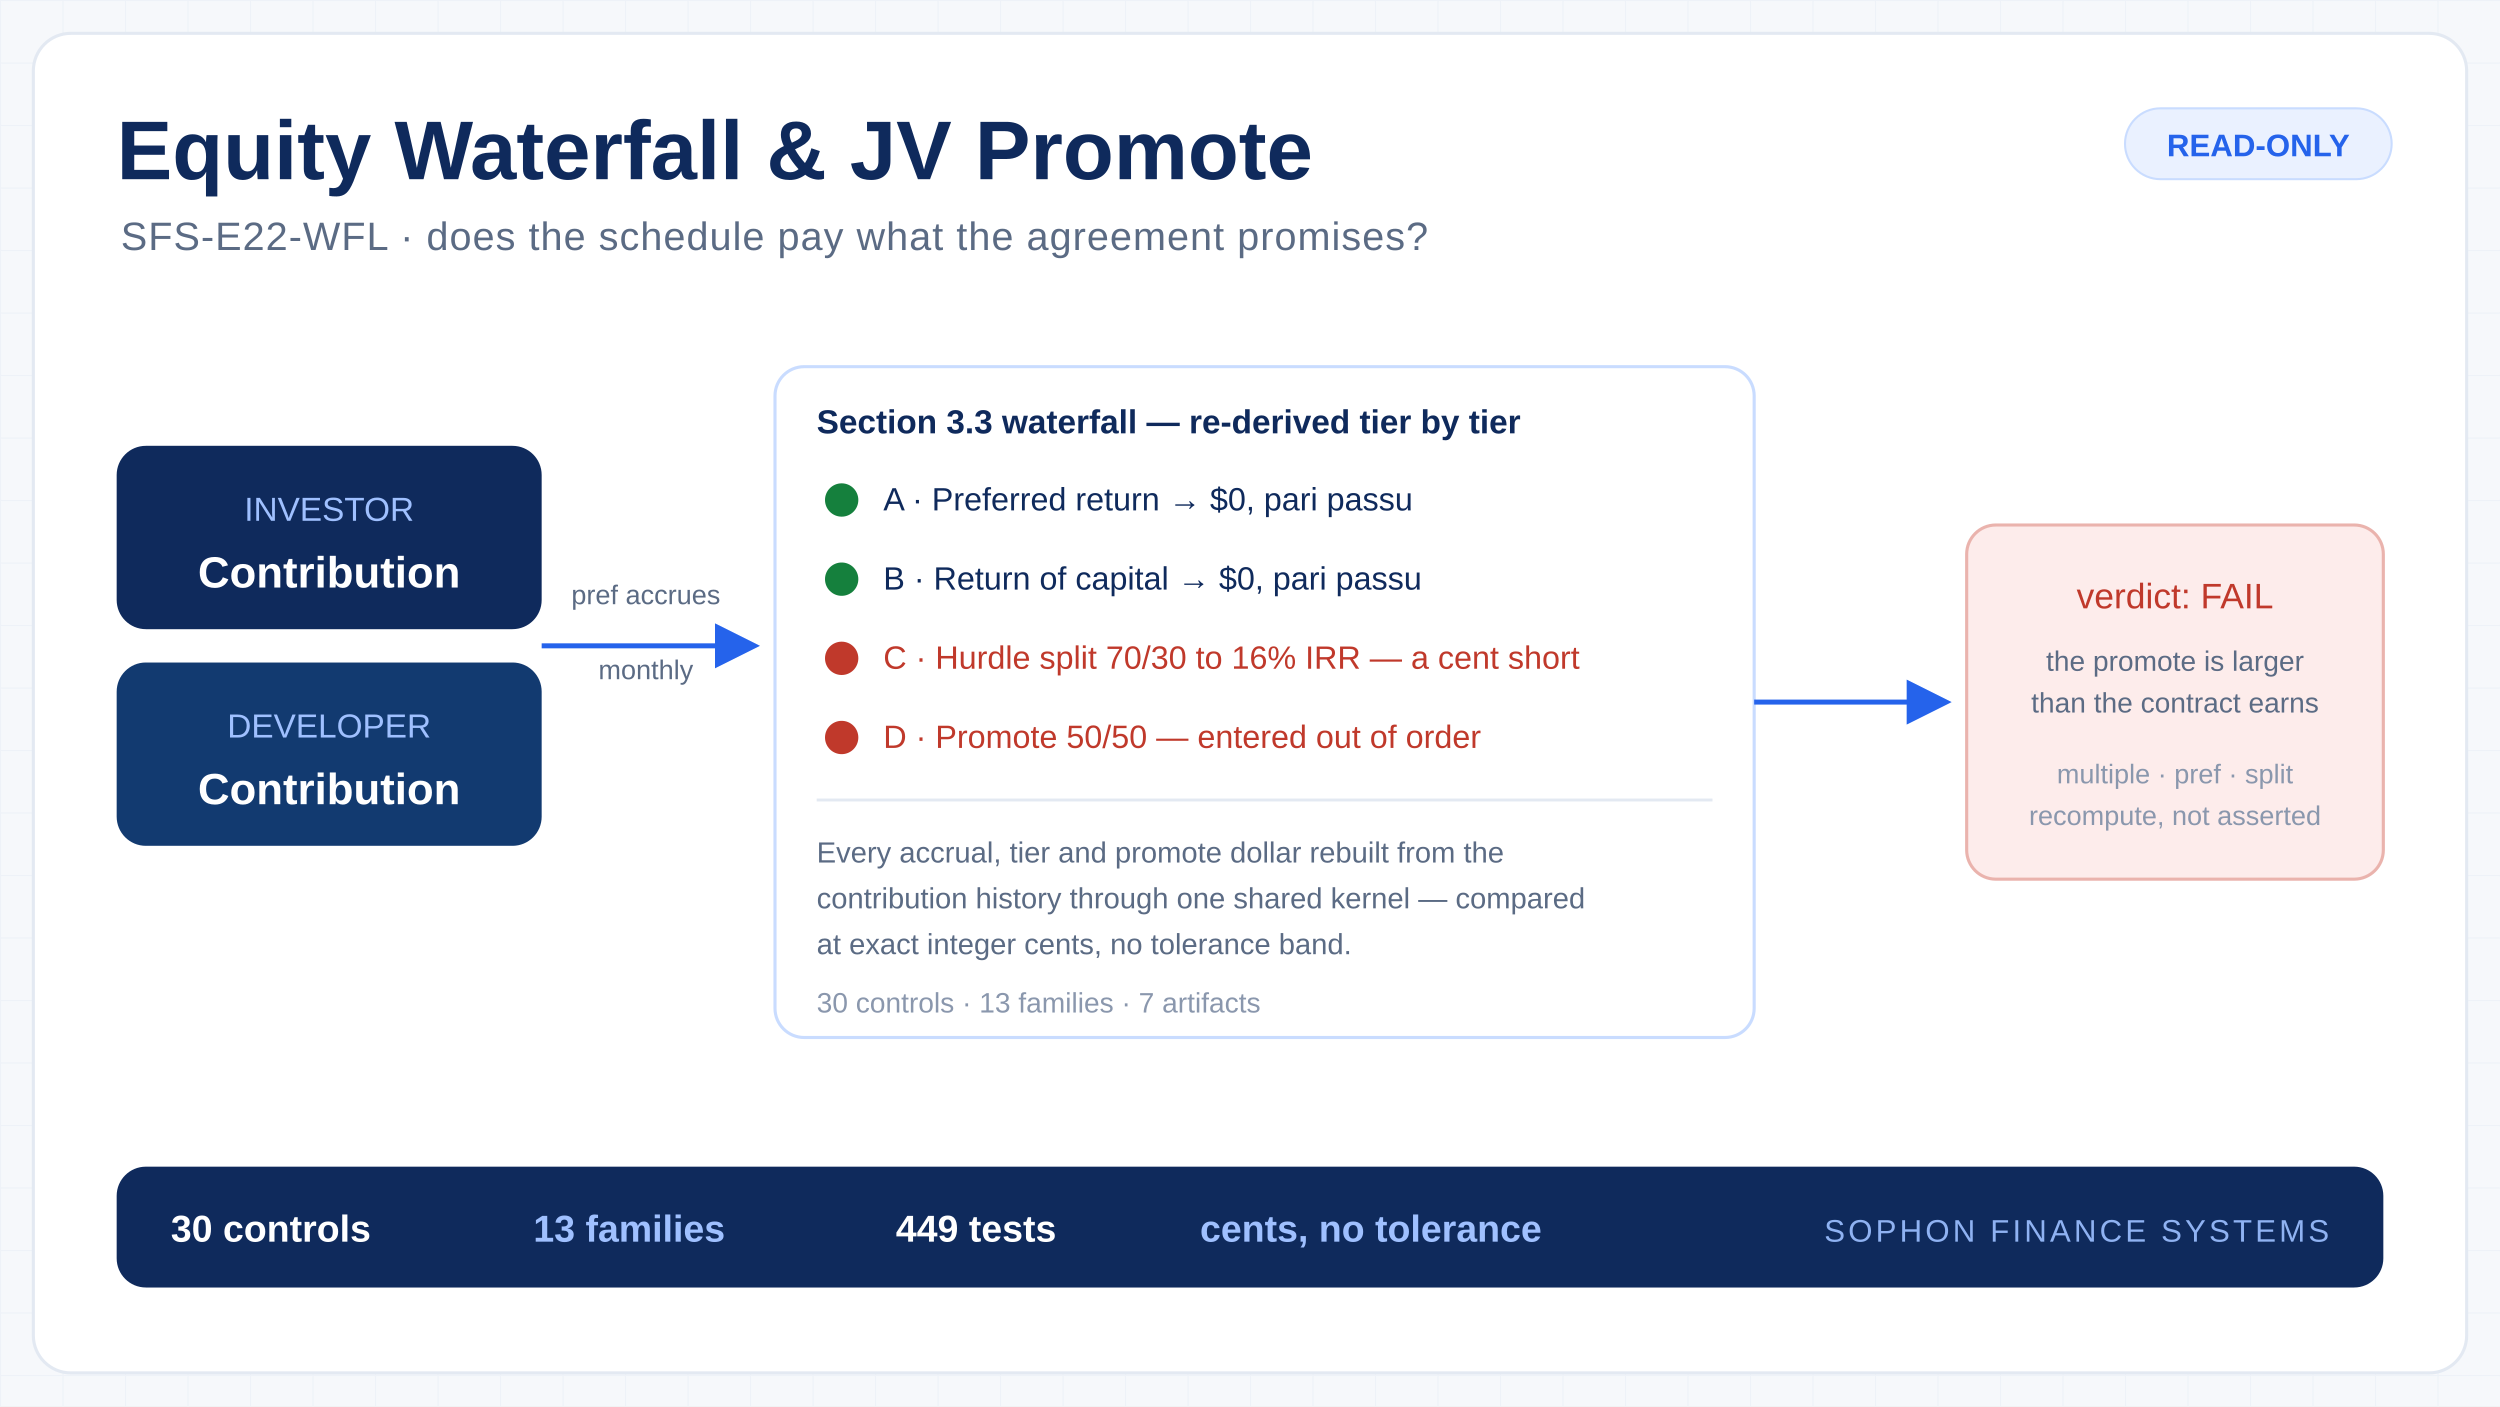
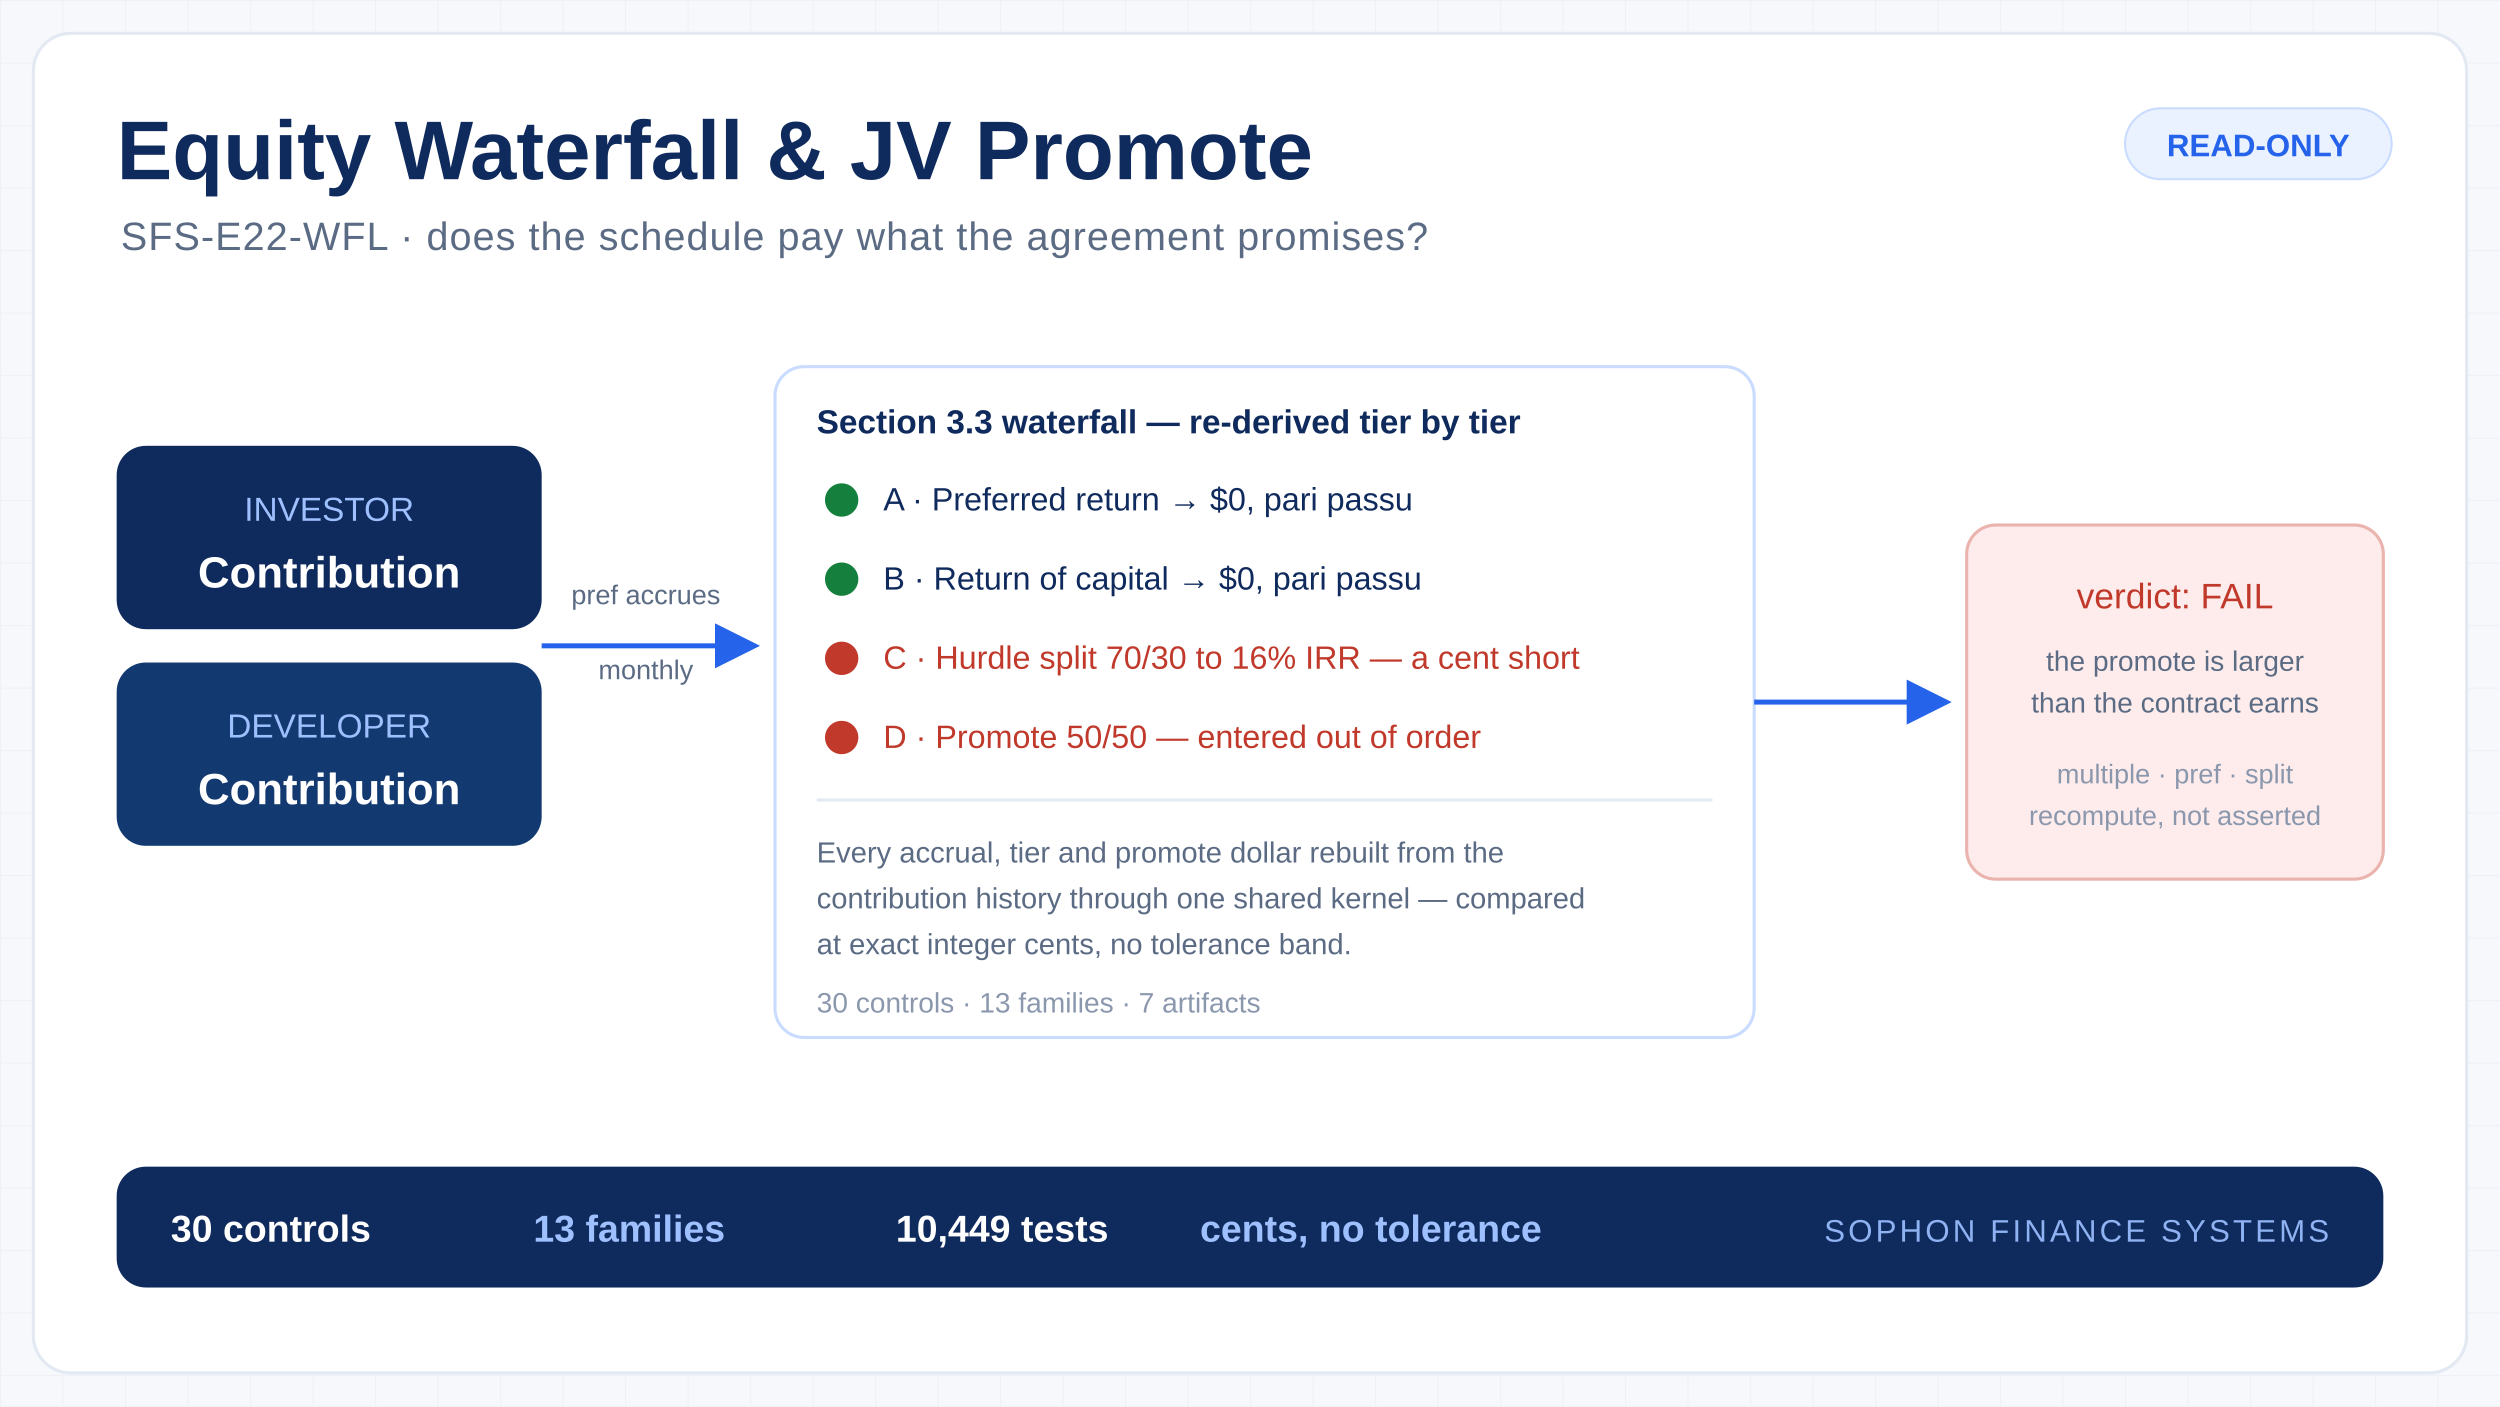
<svg xmlns="http://www.w3.org/2000/svg" viewBox="0 0 1200 675" width="1200" height="675" font-family="'Segoe UI',system-ui,-apple-system,Arial,sans-serif" role="img" aria-label="Equity Waterfall and JV Promote engine tile: a real-estate joint venture's distribution waterfall re-derived tier by tier from the executed agreement's mechanics and the contribution history.">
  <defs>
    <pattern id="grid-wfl" width="30" height="30" patternUnits="userSpaceOnUse">
      <path d="M30 0H0V30" fill="none" stroke="#eef2f8" stroke-width="1" />
    </pattern>
    <marker id="arw-wfl" markerWidth="9" markerHeight="9" refX="7" refY="4.5" orient="auto">
      <path d="M0 0L9 4.5L0 9Z" fill="#2563eb" />
    </marker>
  </defs>
  <rect width="1200" height="675" fill="#f6f8fb" />
  <rect width="1200" height="675" fill="url(#grid-wfl)" />
  <rect x="16" y="16" width="1168" height="643" rx="18" fill="#ffffff" stroke="#e3e9f2" stroke-width="1.5" />
  <text x="56" y="86" font-size="40" font-weight="700" fill="#0f2a5c">Equity Waterfall &amp; JV Promote</text>
  <text x="58" y="120" font-size="19" fill="#5b6b84" letter-spacing="0.5">SFS-E22-WFL · does the schedule pay what the agreement promises?</text>
  <rect x="1020" y="52" width="128" height="34" rx="17" fill="#eaf1ff" stroke="#c9dcff" />
  <text x="1084" y="75" font-size="15" font-weight="600" fill="#2563eb" text-anchor="middle">READ-ONLY</text>
  <rect x="56" y="214" width="204" height="88" rx="14" fill="#0f2a5c" />
  <text x="158" y="250" font-size="16" fill="#9fc0ff" text-anchor="middle">INVESTOR</text>
  <text x="158" y="282" font-size="21" font-weight="700" fill="#ffffff" text-anchor="middle">Contribution</text>
  <rect x="56" y="318" width="204" height="88" rx="14" fill="#123a70" />
  <text x="158" y="354" font-size="16" fill="#9fc0ff" text-anchor="middle">DEVELOPER</text>
  <text x="158" y="386" font-size="21" font-weight="700" fill="#ffffff" text-anchor="middle">Contribution</text>
  <path d="M260 310H360" fill="none" stroke="#2563eb" stroke-width="2.4" marker-end="url(#arw-wfl)" />
  <text x="310" y="290" font-size="13" fill="#5b6b84" text-anchor="middle">pref accrues</text>
  <text x="310" y="326" font-size="13" fill="#5b6b84" text-anchor="middle">monthly</text>
  <rect x="372" y="176" width="470" height="322" rx="14" fill="#ffffff" stroke="#c9dcff" stroke-width="1.5" />
  <text x="392" y="208" font-size="16" font-weight="700" fill="#0f2a5c">Section 3.3 waterfall — re-derived tier by tier</text>
  <g font-size="15.5" fill="#0f2a5c">
    <circle cx="404" cy="240" r="8" fill="#15803d" />
    <text x="424" y="245">A · Preferred return → $0, pari passu</text>
    <circle cx="404" cy="278" r="8" fill="#15803d" />
    <text x="424" y="283">B · Return of capital → $0, pari passu</text>
    <circle cx="404" cy="316" r="8" fill="#c0392b" />
    <text x="424" y="321" fill="#c0392b">C · Hurdle split 70/30 to 16% IRR — a cent short</text>
    <circle cx="404" cy="354" r="8" fill="#c0392b" />
    <text x="424" y="359" fill="#c0392b">D · Promote 50/50 — entered out of order</text>
  </g>
  <line x1="392" y1="384" x2="822" y2="384" stroke="#e3e9f2" stroke-width="1.4" />
  <g font-size="14" fill="#5b6b84">
    <text x="392" y="414">Every accrual, tier and promote dollar rebuilt from the</text>
    <text x="392" y="436">contribution history through one shared kernel — compared</text>
    <text x="392" y="458">at exact integer cents, no tolerance band.</text>
  </g>
  <text x="392" y="486" font-size="13.5" fill="#8a97ad">30 controls · 13 families · 7 artifacts</text>
  <path d="M842 337H932" fill="none" stroke="#2563eb" stroke-width="2.4" marker-end="url(#arw-wfl)" />
  <rect x="944" y="252" width="200" height="170" rx="14" fill="#fdeceb" stroke="#eab3ad" stroke-width="1.5" />
  <text x="1044" y="292" font-size="17" fill="#c0392b" text-anchor="middle">verdict: FAIL</text>
  <text x="1044" y="322" font-size="13.5" fill="#5b6b84" text-anchor="middle">the promote is larger</text>
  <text x="1044" y="342" font-size="13.5" fill="#5b6b84" text-anchor="middle">than the contract earns</text>
  <text x="1044" y="376" font-size="13" fill="#8a97ad" text-anchor="middle">multiple · pref · split</text>
  <text x="1044" y="396" font-size="13" fill="#8a97ad" text-anchor="middle">recompute, not asserted</text>
  <rect x="56" y="560" width="1088" height="58" rx="14" fill="#0f2a5c" />
  <text x="82" y="596" font-size="18" font-weight="600" fill="#ffffff">30 controls</text>
  <text x="256" y="596" font-size="18" font-weight="600" fill="#9fc0ff">13 families</text>
-   <text x="430" y="596" font-size="18" font-weight="600" fill="#ffffff">449 tests</text>
+   <text x="430" y="596" font-size="18" font-weight="600" fill="#ffffff">10,449 tests</text>
  <text x="576" y="596" font-size="18" font-weight="600" fill="#9fc0ff">cents, no tolerance</text>
  <text x="1118" y="596" font-size="15" fill="#8fb2f2" text-anchor="end" letter-spacing="1.5">SOPHON FINANCE SYSTEMS</text>
</svg>
